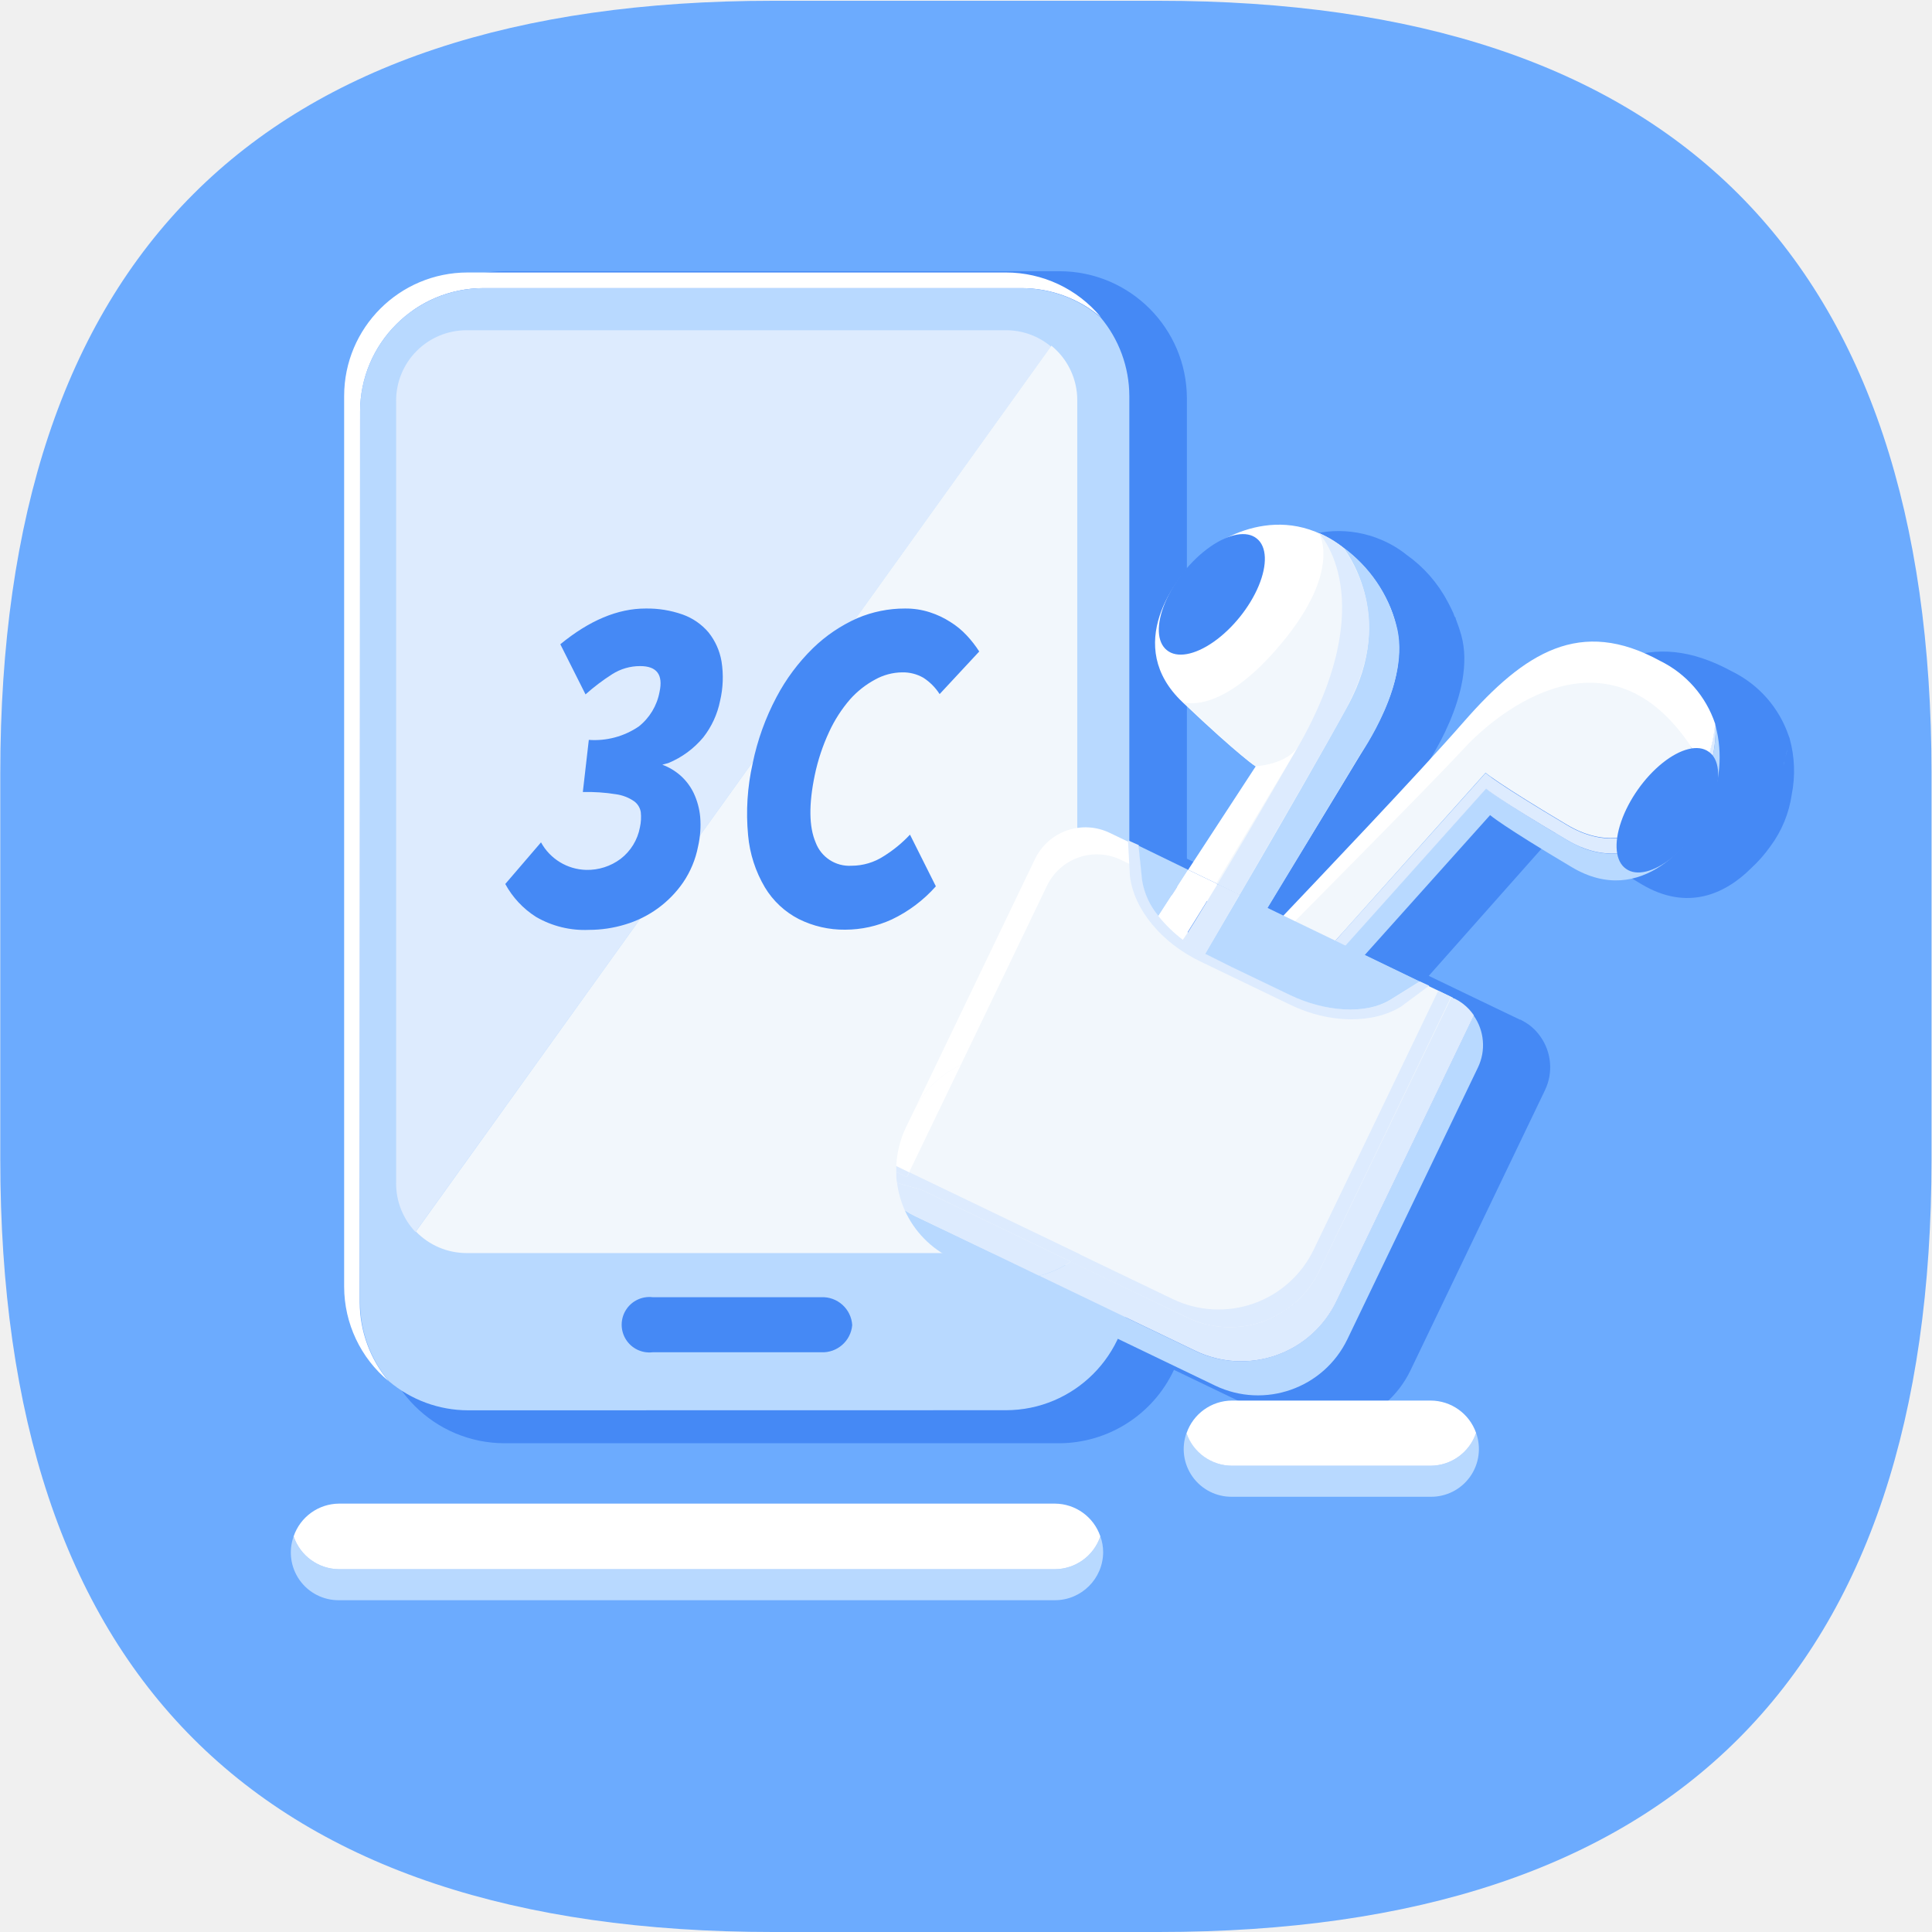
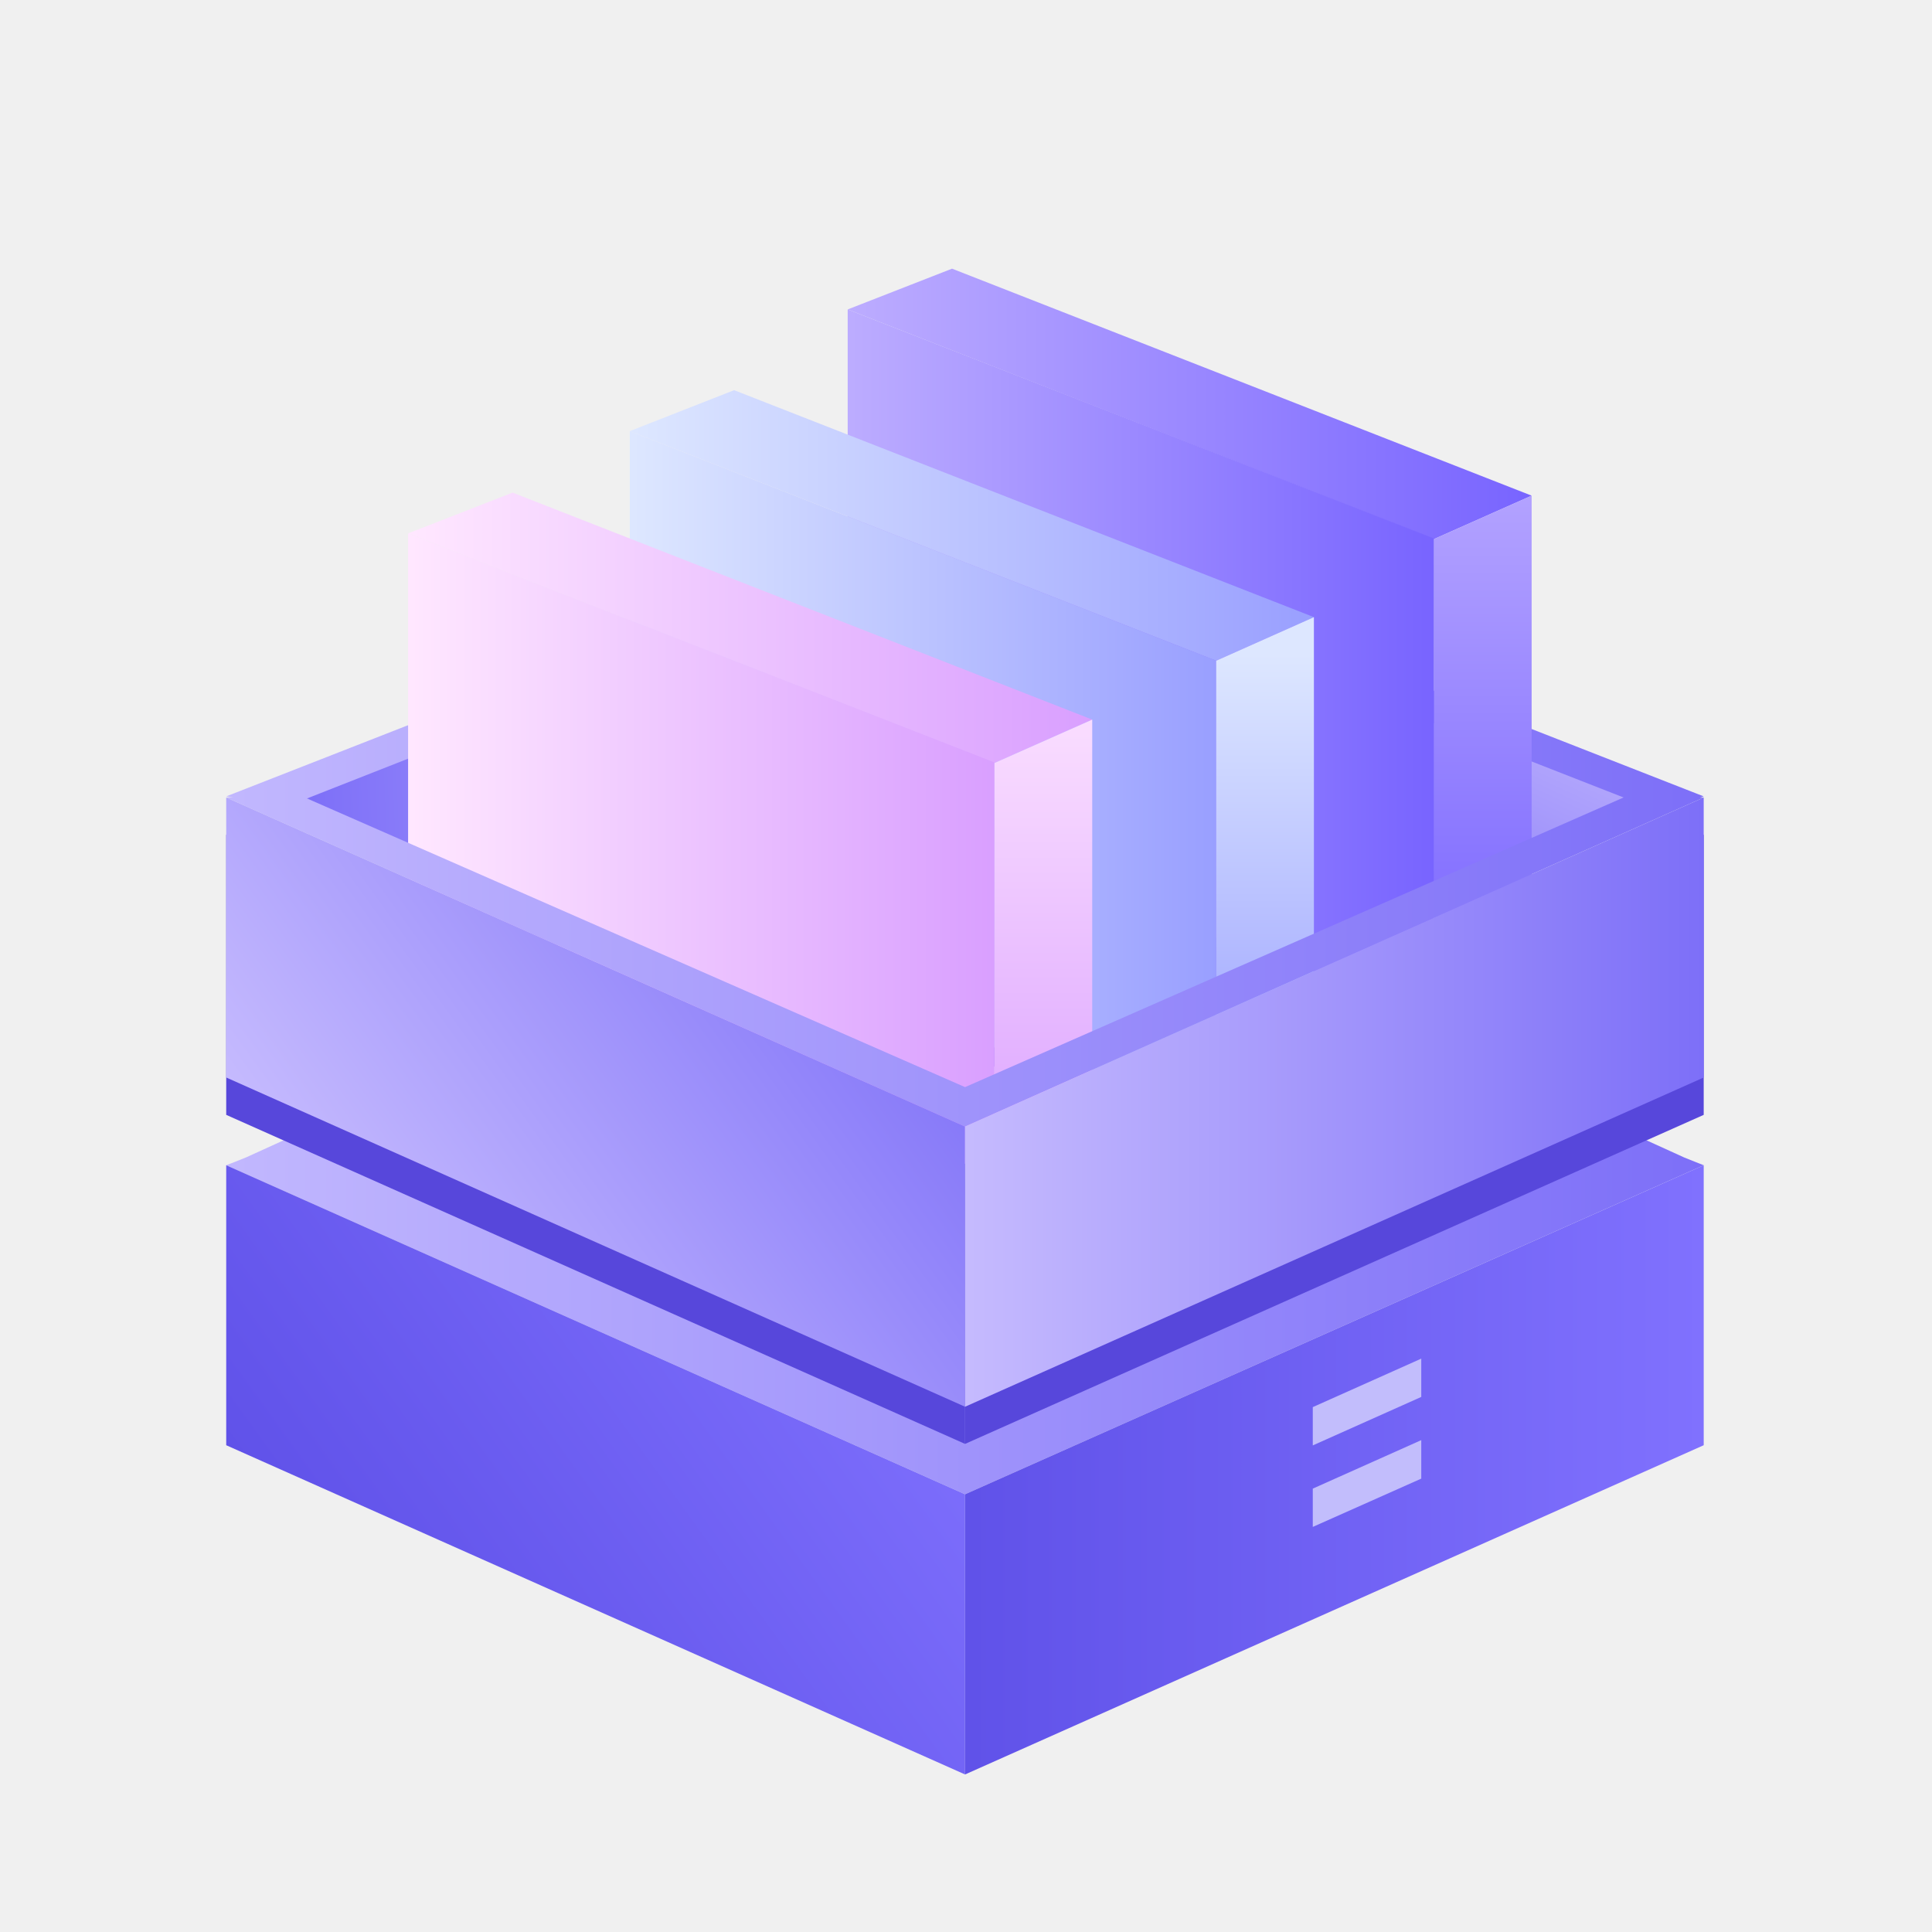
- <svg xmlns="http://www.w3.org/2000/svg" t="1757236647376" class="icon" viewBox="0 0 1024 1024" version="1.1" p-id="1618" width="200" height="200">
-   <path d="M0.154 0.41m409.559 0l204.472 0q409.559 0 409.559 409.559l0 204.472q0 409.559-409.559 409.559l-204.472 0q-409.559 0-409.559-409.559l0-204.472q0-409.559 409.559-409.559Z" fill="#6CABFE" p-id="1619" />
-   <path d="M948.59 391.59c0-0.41-0.307-0.87-0.461-1.331a59.232 59.232 0 0 0-30.051-34.352c-43.516-23.806-73.823-5.119-107.048 33.174-23.806 27.236-72.953 78.891-98.909 106.025l-8.396-4.044c0-0.307 39.727-65.12 51.195-83.96 0.922-1.229 28.106-40.137 19.556-70.547-0.717-2.611-1.587-5.119-2.457-7.372l-0.461-1.28c0-0.307 0-0.563-0.358-0.819s-0.563-1.382-0.87-2.048-0.768-1.689-1.177-2.509-0.973-1.894-1.433-2.816l-0.563-1.024a70.598 70.598 0 0 0-21.655-24.625 56.314 56.314 0 0 0-13.311-7.935 57.901 57.901 0 0 0-50.939 2.662A61.843 61.843 0 0 0 658.417 307.169a75.512 75.512 0 0 0-8.191 13.157c-9.164 16.792-12.696 38.755 7.833 58.055l0.87 0.819c11.826 11.109 20.222 18.737 26.109 23.857a154.148 154.148 0 0 0 12.133 10.239l0.512 0.358-35.836 57.236-32.765-15.768V211.179a67.577 67.577 0 0 0-67.424-67.424H267.493a67.424 67.424 0 0 0-67.424 67.424v486.351a67.475 67.475 0 0 0 67.424 67.424h293.705a67.424 67.424 0 0 0 61.024-38.908l53.191 25.597a54.113 54.113 0 0 0 72.185-25.341l71.263-148.465a28.106 28.106 0 0 0-2.355-28.362 27.492 27.492 0 0 0-5.99-6.246 41.57 41.57 0 0 0-4.659-2.816h-0.358l-1.229-0.614-6.86-3.276-12.696-6.092-27.44-13.208L825.517 440.276s6.348 5.734 44.591 28.413c24.215 14.437 44.335 5.119 57.953-8.447a73.362 73.362 0 0 0 10.239-11.621 60.461 60.461 0 0 0 11.365-27.543 64.045 64.045 0 0 0-1.075-29.488z m-3.481 14.232c0.256-0.768 0.512-1.433 0.717-2.253 0 0.819-0.461 1.485-0.717 2.253z m1.229-4.556c0.307-1.331 0.666-2.611 0.922-4.044-0.102 1.433-0.614 2.713-0.922 4.044z" fill="#4589F5" p-id="1620" />
-   <path d="M190.855 218.193a65.478 65.478 0 0 1 65.478-65.478h285.258a65.171 65.171 0 0 1 41.877 15.358 65.376 65.376 0 0 0-50.325-23.652H247.834A65.478 65.478 0 0 0 182.407 209.899v472.119a65.171 65.171 0 0 0 23.601 50.069 65.222 65.222 0 0 1-15.358-41.826z" fill="#FFFFFF" p-id="1621" />
-   <path d="M533.143 747.445a65.478 65.478 0 0 0 65.427-65.478V209.899a65.171 65.171 0 0 0-15.358-41.826 65.171 65.171 0 0 0-41.877-15.358H256.333a65.478 65.478 0 0 0-65.478 65.478v472.119a65.222 65.222 0 0 0 15.358 41.826 65.12 65.12 0 0 0 41.826 15.358z" fill="#B8D9FF" p-id="1622" />
-   <path d="M533.655 175.035H247.322a37.321 37.321 0 0 0-37.372 37.321v414.679a37.219 37.219 0 0 0 10.239 25.905l336.811-469.303a37.065 37.065 0 0 0-23.345-8.601z" fill="#DDEBFE" p-id="1623" />
-   <path d="M247.322 664.151h286.333a37.321 37.321 0 0 0 37.321-37.321v-414.679a37.219 37.219 0 0 0-13.72-28.925L220.445 652.735a37.372 37.372 0 0 0 26.877 11.416z" fill="#F2F7FC" p-id="1624" />
-   <path d="M451.692 702.343A15.768 15.768 0 0 1 435.208 716.728H345.924a14.693 14.693 0 1 1 0-29.181H435.208a15.768 15.768 0 0 1 16.485 14.795zM286.743 446.471a28.106 28.106 0 0 0 23.908 14.591 29.335 29.335 0 0 0 18.277-5.836 27.389 27.389 0 0 0 10.239-16.69 25.034 25.034 0 0 0 0.461-8.089 8.857 8.857 0 0 0-3.635-5.836 22.27 22.27 0 0 0-9.471-3.635 94.506 94.506 0 0 0-17.611-1.177l3.174-27.645a41.621 41.621 0 0 0 26.417-7.065 30.359 30.359 0 0 0 11.058-18.328c1.997-9.164-1.433-13.72-10.239-13.72a27.389 27.389 0 0 0-14.847 4.3 110.479 110.479 0 0 0-14.13 10.7L296.982 341.47q23.089-18.942 45.154-18.942a56.314 56.314 0 0 1 19.659 3.174 32.048 32.048 0 0 1 13.771 9.522 33.686 33.686 0 0 1 6.86 15.358 54.164 54.164 0 0 1-0.768 20.888 46.075 46.075 0 0 1-8.908 19.352A47.816 47.816 0 0 1 354.217 404.44l-3.174 0.87a30.973 30.973 0 0 1 9.676 5.785 29.642 29.642 0 0 1 6.963 9.266 37.987 37.987 0 0 1 3.43 12.594 51.604 51.604 0 0 1-1.126 15.717 51.195 51.195 0 0 1-7.884 18.993 57.031 57.031 0 0 1-30.717 22.321 65.837 65.837 0 0 1-19.198 2.867 51.195 51.195 0 0 1-28.055-6.86 47.56 47.56 0 0 1-16.331-17.457zM398.911 404.696a131.059 131.059 0 0 1 12.645-35.222 104.233 104.233 0 0 1 19.3-25.905 80.786 80.786 0 0 1 23.55-15.922 64.147 64.147 0 0 1 25.239-5.119 41.365 41.365 0 0 1 13.208 1.997 46.895 46.895 0 0 1 10.853 5.119 42.492 42.492 0 0 1 8.703 7.167 58.567 58.567 0 0 1 6.604 8.498l-20.99 22.577a28.823 28.823 0 0 0-8.601-8.652 21.553 21.553 0 0 0-11.263-2.867 30.154 30.154 0 0 0-14.283 3.788A48.686 48.686 0 0 0 450.566 370.651a73.055 73.055 0 0 0-11.109 17.253 105.308 105.308 0 0 0-7.628 22.987q-4.812 23.191 0.461 35.58a19.044 19.044 0 0 0 19.044 12.389 31.434 31.434 0 0 0 17.15-5.119 68.806 68.806 0 0 0 13.823-11.365l13.72 27.389a73.26 73.26 0 0 1-23.345 17.56 59.335 59.335 0 0 1-24.676 5.427 53.652 53.652 0 0 1-24.625-5.631 44.847 44.847 0 0 1-17.969-16.792 65.734 65.734 0 0 1-8.908-27.645 121.332 121.332 0 0 1 2.406-37.987z" fill="#4589F5" p-id="1625" />
-   <path d="M625.755 494.594l-18.942-44.232-0.205-0.102 18.993 44.232 0.154 0.102z" fill="#FFFFFF" p-id="1626" />
-   <path d="M770.483 529.048h-0.307 0.512a0.256 0.256 0 0 1-0.205 0zM768.947 528.331l1.229 0.563zM775.244 531.966z" fill="#B8D9FF" p-id="1627" />
-   <path d="M775.193 531.915a40.598 40.598 0 0 0-4.505-2.765 29.437 29.437 0 0 1 4.556 2.816zM781.131 538.109a26.161 26.161 0 0 0-5.836-6.092 25.597 25.597 0 0 1 5.785 6.246z" fill="#DDEBFE" p-id="1628" />
-   <path d="M625.755 494.594l0.256 0.154-13.464-31.434-0.41-0.205 13.464 31.382 0.154 0.102z" fill="#F8FBFF" p-id="1629" />
-   <path d="M712.684 501.249l-44.181-21.246-20.478-9.932-15.358 31.485-14.949-34.813-24.727-11.877a27.594 27.594 0 0 0-36.912 12.901l-78.021 161.059 145.496 69.932a58.26 58.26 0 0 0 77.867-27.236l61.434-127.27 7.423-15.358z" fill="#F2F7FC" p-id="1630" />
-   <path d="M909.375 384.934a70.137 70.137 0 0 1-5.939 29.386c-8.089 17.611-35.376 53.191-72.543 31.126s-43.311-27.645-43.311-27.645L707.616 506.829a17.56 17.56 0 0 1-25.034 1.126l-8.498-7.935a17.253 17.253 0 0 1-2.611-3.174 17.457 17.457 0 0 0 4.812 17.611l8.498 7.884a17.56 17.56 0 0 0 25.034-1.075l79.966-89.233s6.195 5.529 43.311 27.594 64.454-13.464 72.543-31.126a66.246 66.246 0 0 0 3.737-43.567z" fill="#B8D9FF" p-id="1631" />
-   <path d="M909.375 384.934l-0.461-1.331a70.956 70.956 0 0 1-5.683 22.679c-8.14 17.611-35.427 53.191-72.543 31.126s-43.311-27.645-43.311-27.645l-79.966 89.233a17.56 17.56 0 0 1-25.034 1.075l-8.498-7.884a18.072 18.072 0 0 0-2.355 5.119 17.253 17.253 0 0 0 2.611 3.174l8.498 7.935a17.56 17.56 0 0 0 25.034-1.126l79.966-89.233S793.572 423.382 830.893 445.395s64.454-13.515 72.543-31.126a70.137 70.137 0 0 0 5.939-29.335z" fill="#DDEBFE" p-id="1632" />
-   <path d="M877.787 381.76a60.564 60.564 0 0 1 25.597 24.42 69.267 69.267 0 0 0 5.683-22.577 57.441 57.441 0 0 0-29.181-33.328c-42.236-23.14-71.673-4.71-103.977 32.202-24.42 27.952-76.383 82.475-100.137 107.509a16.331 16.331 0 0 0-1.792 2.406l8.498 7.884a16.946 16.946 0 0 0 7.577 4.096c26.263-27.543 64.096-67.577 83.908-90.257 32.15-37.116 61.587-55.495 103.823-32.355z" fill="#FFFFFF" p-id="1633" />
-   <path d="M707.411 498.997L787.377 409.559s6.195 5.58 43.311 27.645 64.403-13.515 72.543-31.126a60.564 60.564 0 0 0-25.597-24.42c-42.236-23.14-71.673-4.761-103.926 32.15-19.812 22.679-57.645 62.714-83.908 90.257a17.457 17.457 0 0 0 17.611-5.068z" fill="#F2F7FC" p-id="1634" />
-   <path d="M861.839 460.502a18.993 37.987 35.2 1 0 43.793-62.081 18.993 37.987 35.2 1 0-43.793 62.081Z" fill="#4589F5" p-id="1635" />
-   <path d="M781.08 538.263l-72.85 151.486a55.956 55.956 0 0 1-74.745 26.212l-82.731-39.778a51.758 51.758 0 0 1-35.273-3.635l128.55 61.843a52.577 52.577 0 0 0 70.137-24.625L783.333 565.806a27.287 27.287 0 0 0-2.253-27.543z" fill="#B8D9FF" p-id="1636" />
-   <path d="M629.083 698.247a52.526 52.526 0 0 0 70.137-24.574l69.215-143.96c0-0.461 0.307-0.922 0.512-1.382l-6.655-3.225-65.99 137.202a55.956 55.956 0 0 1-74.745 26.212l-49.096-23.601a47.867 47.867 0 0 1-5.119 3.737z" fill="#DDEBFE" p-id="1637" />
-   <path d="M699.22 673.673a52.526 52.526 0 0 1-70.137 24.574l-61.434-29.591a52.731 52.731 0 0 1-16.792 7.526l82.731 39.778a55.956 55.956 0 0 0 74.745-26.212l72.85-151.486a25.597 25.597 0 0 0-5.785-6.246 29.437 29.437 0 0 0-4.556-2.816h-0.512l-1.229-0.563c0 0.461-0.307 0.922-0.512 1.382z" fill="#DDEBFE" p-id="1638" />
-   <path d="M554.953 469.406a29.335 29.335 0 0 1 39.471-13.515l124.813 60-5.734-14.181-125.274-60.256a29.693 29.693 0 0 0-39.676 13.874l-64.352 133.875a51.707 51.707 0 0 1 25.034-24.727z" fill="#FFFFFF" p-id="1639" />
-   <path d="M504.628 667.376zM485.174 644.646a46.741 46.741 0 0 1-5.631-3.174 51.912 51.912 0 0 0 25.085 25.597l10.597 5.119a51.758 51.758 0 0 0 35.273 3.635z" fill="#B8D9FF" p-id="1640" />
-   <path d="M480.669 623.861l-5.631-2.662c0 1.894 0 3.788 0.41 5.683 4.761 1.689 10.649 2.662 14.488 4.454l77.611 37.321a47.867 47.867 0 0 0 5.119-3.737l-90.615-43.567z" fill="#DDEBFE" p-id="1641" />
-   <path d="M567.546 668.656l-77.611-37.321c-3.84-1.792-9.727-2.765-14.488-4.454a52.884 52.884 0 0 0 4.096 14.591 46.741 46.741 0 0 0 5.631 3.174l65.581 31.536a52.731 52.731 0 0 0 16.792-7.526z" fill="#DDEBFE" p-id="1642" />
-   <path d="M481.846 621.352l27.389-56.878a51.707 51.707 0 0 0-25.034 24.727l-4.044 8.345a52.987 52.987 0 0 0-5.119 20.478z" fill="#FFFFFF" p-id="1643" />
-   <path d="M481.846 621.352l-6.809-3.276v3.123l5.631 2.662z" fill="#DDEBFE" p-id="1644" />
-   <path d="M678.383 496.283s79.352-79.864 97.629-99.676 76.792-66.963 120.666-0.307c0 0-46.075-23.396-59.591-8.959s-42.441 4.454-63.789 27.85S691.182 503.86 691.182 503.86s-4.812 1.229-12.799-7.577z" fill="#F2F7FC" p-id="1645" />
-   <path d="M752.616 520.191l-15.358 9.573c-13.362 8.294-35.12 6.399-53.345-2.355l-42.082-20.478c-18.174-8.754-34.505-25.034-36.348-40.649l-1.894-18.328-5.734-2.56 1.024 18.891c2.099 17.713 16.69 35.376 37.321 45.307l47.765 22.987c20.478 9.932 43.618 10.239 58.721 0.87l14.795-11.007z" fill="#DDEBFE" p-id="1646" />
-   <path d="M758.247 776.882h-105.257a25.597 25.597 0 0 1-24.113-17.406 25.29 25.29 0 0 0 24.113 33.84h105.257a25.29 25.29 0 0 0 24.113-33.84 25.597 25.597 0 0 1-24.113 17.406zM559.099 831.712H179.745a25.597 25.597 0 0 1-24.113-17.406 25.29 25.29 0 0 0 24.113 33.84h379.354a25.597 25.597 0 0 0 25.597-25.597 24.471 24.471 0 0 0-1.485-8.242 25.597 25.597 0 0 1-24.113 17.406z" fill="#B8D9FF" p-id="1647" />
-   <path d="M652.991 776.882h105.257a25.597 25.597 0 0 0 24.113-17.406 25.597 25.597 0 0 0-24.113-17.15h-105.257a25.597 25.597 0 0 0-24.113 17.355 25.597 25.597 0 0 0 24.113 17.201zM559.099 796.951H179.745a25.597 25.597 0 0 0-24.113 17.355 25.597 25.597 0 0 0 24.113 17.406h379.354a25.597 25.597 0 0 0 24.113-17.406 25.597 25.597 0 0 0-24.113-17.355z" fill="#FFFFFF" p-id="1648" />
-   <path d="M671.216 480.925c-8.908 15-15.819 26.877-18.533 31.536l31.075 14.949c18.225 8.754 39.983 10.649 53.345 2.355l15.358-9.573zM603.434 448.211l1.894 18.328a38.959 38.959 0 0 0 8.703 18.942l15.717-24.471z" fill="#B8D9FF" p-id="1649" />
-   <path d="M717.087 405.924c26.621-40.956 36.246-74.54 2.406-108.789s-70.291-13.925-82.577-3.379c-14.744 12.645-41.417 48.686-10.239 78.328s38.908 34.045 38.908 34.045l-35.836 54.881 41.365 19.915c13.618-22.833 31.587-52.782 45.973-75.001z" fill="#FFFFFF" p-id="1650" />
-   <path d="M618.475 344.616a18.993 37.987 38.84 1 0 47.646-59.176 18.993 37.987 38.84 1 0-47.646 59.176Z" fill="#4589F5" p-id="1651" />
-   <path d="M699.015 282.493S711.66 302.05 679.202 341.009s-52.27 31.075-52.27 31.075 31.946 30.051 38.447 34.045c0 0 15.358-0.614 22.321-9.778l-42.953 71.673 26.775 13.362s41.365-67.782 50.632-83.294c6.86-11.519 18.635-31.126 19.3-52.27 0.922-23.294-15.819-50.888-42.441-63.328z" fill="#F2F7FC" p-id="1652" />
-   <path d="M711.916 290.173s29.027 35.376 2.509 83.704-75.717 131.622-75.717 131.622l14.181 7.065 68.089-112.629s27.543-38.652 19.096-68.652a73.772 73.772 0 0 0-28.157-41.109z" fill="#B8D9FF" p-id="1653" />
-   <path d="M629.748 461.01l-15.819 24.471a74.489 74.489 0 0 0 13.004 12.645c2.457-3.891 8.294-13.055 18.328-29.642z" fill="#FFFFFF" p-id="1654" />
-   <path d="M711.916 290.173a55.649 55.649 0 0 0-12.901-7.679s34.198 34.761-11.314 113.857c-18.737 32.509-32.56 55.854-42.338 72.134l11.724 5.631c19.915-34.403 49.249-85.239 55.751-97.27 10.034-19.147 23.498-50.427-0.922-86.673z" fill="#DDEBFE" p-id="1655" />
-   <path d="M627.035 498.126a82.936 82.936 0 0 0 11.724 7.526c2.15-3.635 9.266-15.87 18.328-31.536l-11.724-5.631c-10.034 16.587-15.614 25.751-18.328 29.642z" fill="#DDEBFE" p-id="1656" />
+ <svg xmlns="http://www.w3.org/2000/svg" xml:space="preserve" style="enable-background:new 0 0 1024 1024;" viewBox="0 0 1024 1024" y="0px" x="0px" id="图层_1" version="1.1">
+   <style type="text/css">
+ 	.st0{fill:url(#SVGID_1_);}
+ 	.st1{fill:url(#SVGID_2_);}
+ 	.st2{fill:url(#SVGID_3_);}
+ 	.st3{fill:url(#SVGID_4_);}
+ 	.st4{fill:url(#SVGID_5_);}
+ 	.st5{fill:url(#SVGID_6_);}
+ 	.st6{fill:url(#SVGID_7_);}
+ 	.st7{fill:url(#SVGID_8_);}
+ 	.st8{fill:url(#SVGID_9_);}
+ 	.st9{fill:url(#SVGID_10_);}
+ 	.st10{fill:url(#SVGID_11_);}
+ 	.st11{fill:url(#SVGID_12_);}
+ 	.st12{fill:url(#SVGID_13_);}
+ 	.st13{fill:url(#SVGID_14_);}
+ 	.st14{fill:url(#SVGID_15_);}
+ 	.st15{fill:#C2BDFC;}
+ 	.st16{fill:#5747DB;}
+ 	.st17{fill:url(#SVGID_16_);}
+ 	.st18{fill:url(#SVGID_17_);}
+ 	.st19{fill:url(#SVGID_18_);}
+ </style>
+   <g>
+     <g>
+       <linearGradient y2="349.521" x2="903.049" y1="349.521" x1="119.922" gradientUnits="userSpaceOnUse" id="SVGID_1_">
+         <stop style="stop-color:#C1B7FE" offset="5.154639e-03" />
+         <stop style="stop-color:#7D6FF8" offset="1" />
+       </linearGradient>
+       <polygon points="511.5,268.8 119.9,422.1 154.3,426.5 519,289.8 876.2,430.3 903,422.1" class="st0" />
+       <linearGradient y2="484.554" x2="637.634" y1="290.96" x1="726.625" gradientUnits="userSpaceOnUse" id="SVGID_2_">
+         <stop style="stop-color:#C5BAFE" offset="5.154639e-03" />
+         <stop style="stop-color:#7D6FF8" offset="1" />
+       </linearGradient>
+       <polygon points="880,430.3 554.1,575.5 511.5,559.4 511.5,286" class="st1" />
+       <linearGradient y2="426.889" x2="504.877" y1="441.657" x1="161.534" gradientUnits="userSpaceOnUse" id="SVGID_3_">
+         <stop style="stop-color:#7D6FF8" offset="0" />
+         <stop style="stop-color:#C5BAFE" offset="0.995" />
+       </linearGradient>
+       <polygon points="511.5,286 511.5,559.4 488.4,568.2 154.3,426.5" class="st2" />
+     </g>
+     <g>
+       <g>
+         <linearGradient y2="214.053" x2="811.809" y1="214.053" x1="449.267" gradientUnits="userSpaceOnUse" id="SVGID_4_">
+           <stop style="stop-color:#BCACFF" offset="5.154639e-03" />
+           <stop style="stop-color:#7864FF" offset="1" />
+         </linearGradient>
+         <polygon points="760.1,285.7 811.8,262.7 504.6,142.4 449.3,164" class="st3" />
+         <linearGradient y2="354.865" x2="760.058" y1="354.865" x1="449.267" gradientUnits="userSpaceOnUse" id="SVGID_5_">
+           <stop style="stop-color:#BCACFF" offset="5.154639e-03" />
+           <stop style="stop-color:#7864FF" offset="1" />
+         </linearGradient>
+         <polygon points="449.3,164 449.3,414.3 760.1,545.7 760.1,285.4" class="st4" />
+         <linearGradient y2="216.981" x2="785.933" y1="532.784" x1="785.933" gradientUnits="userSpaceOnUse" id="SVGID_6_">
+           <stop style="stop-color:#7864FF" offset="0" />
+           <stop style="stop-color:#BCACFF" offset="0.995" />
+         </linearGradient>
+         <polygon points="760.1,285.7 760.1,546.8 811.8,513.7 811.8,262.7" class="st5" />
+       </g>
+       <g>
+         <linearGradient y2="278.485" x2="696.359" y1="278.485" x1="333.817" gradientUnits="userSpaceOnUse" id="SVGID_7_">
+           <stop style="stop-color:#DDE7FF" offset="5.154639e-03" />
+           <stop style="stop-color:#999FFF" offset="1" />
+         </linearGradient>
+         <polygon points="644.6,350.2 696.4,327.1 389.1,206.8 333.8,228.5" class="st6" />
+         <linearGradient y2="414.823" x2="644.608" y1="414.823" x1="333.817" gradientUnits="userSpaceOnUse" id="SVGID_8_">
+           <stop style="stop-color:#DDE7FF" offset="5.154639e-03" />
+           <stop style="stop-color:#999FFF" offset="1" />
+         </linearGradient>
+         <polygon points="333.8,228.5 333.8,479.5 644.6,601.2 644.6,350.2" class="st7" />
+         <linearGradient y2="597.947" x2="670.484" y1="345.233" x1="670.484" gradientUnits="userSpaceOnUse" id="SVGID_9_">
+           <stop style="stop-color:#DDE7FF" offset="5.154639e-03" />
+           <stop style="stop-color:#999FFF" offset="1" />
+         </linearGradient>
+         <polygon points="644.6,350.2 644.6,601.2 696.4,578.1 696.4,327.1" class="st8" />
+       </g>
+       <g>
+         <linearGradient y2="332.758" x2="578.888" y1="332.758" x1="216.345" gradientUnits="userSpaceOnUse" id="SVGID_10_">
+           <stop style="stop-color:#FFE7FF" offset="5.154639e-03" />
+           <stop style="stop-color:#D99FFF" offset="1" />
+         </linearGradient>
+         <polygon points="527.1,404.4 578.9,381.4 271.7,261.1 216.3,282.7" class="st9" />
+         <linearGradient y2="468.526" x2="527.136" y1="468.526" x1="216.345" gradientUnits="userSpaceOnUse" id="SVGID_11_">
+           <stop style="stop-color:#FFE7FF" offset="5.154639e-03" />
+           <stop style="stop-color:#D99FFF" offset="1" />
+         </linearGradient>
+         <polygon points="216.3,282.7 216.3,533 527.1,654.3 527.1,404.1" class="st10" />
+         <linearGradient y2="337.31" x2="553.012" y1="641.898" x1="553.012" gradientUnits="userSpaceOnUse" id="SVGID_12_">
+           <stop style="stop-color:#D99FFF" offset="0" />
+           <stop style="stop-color:#FFE7FF" offset="0.995" />
+         </linearGradient>
+         <polygon points="527.1,404.4 527.1,655.5 578.9,632.4 578.9,381.4" class="st11" />
+       </g>
+     </g>
+     <g>
+       <linearGradient y2="663.097" x2="903.049" y1="663.097" x1="119.922" gradientUnits="userSpaceOnUse" id="SVGID_13_">
+         <stop style="stop-color:#C1B7FE" offset="5.154639e-03" />
+         <stop style="stop-color:#7D6FF8" offset="1" />
+       </linearGradient>
+       <polygon points="903,617.6 511.5,792 119.9,617.6 124.8,615.7 130.3,613.5 289.9,540.9 290,540.9 295.4,538.7     295.5,538.7 307,534.3 307.1,534.2 469.5,606.6 469.6,606.6 511.5,625.3 554,606.4 554.1,606.4 715.9,534.2 716,534.3     727.4,538.7 727.5,538.7 732.9,540.9 733.1,540.9 892.7,613.5 898.2,615.7" class="st12" />
+       <linearGradient y2="660.407" x2="479.954" y1="868.449" x1="191.896" gradientUnits="userSpaceOnUse" id="SVGID_14_">
+         <stop style="stop-color:#6052E9" offset="5.154639e-03" />
+         <stop style="stop-color:#8071FE" offset="1" />
+       </linearGradient>
+       <polygon points="119.9,617.6 119.9,766 511.5,940.5 511.5,792" class="st13" />
+       <linearGradient y2="779.032" x2="903.049" y1="779.032" x1="511.486" gradientUnits="userSpaceOnUse" id="SVGID_15_">
+         <stop style="stop-color:#6052E9" offset="5.154639e-03" />
+         <stop style="stop-color:#8071FE" offset="1" />
+       </linearGradient>
+       <polygon points="903,617.6 903,766 511.5,940.5 511.5,792" class="st14" />
+       <polygon points="753.3,720.1 753.3,740.4 695.8,766.1 695.8,745.8" class="st15" />
+       <polygon points="753.3,763.3 753.3,783.7 695.8,809.3 695.8,789" class="st15" />
+       <g>
+         <polygon points="119.9,442.4 119.9,590.9 511.5,765.3 511.5,616.9" class="st16" />
+         <polygon points="903,442.4 903,590.9 511.5,765.3 511.5,616.9" class="st16" />
+       </g>
+       <linearGradient y2="508.329" x2="903.049" y1="508.329" x1="119.922" gradientUnits="userSpaceOnUse" id="SVGID_16_">
+         <stop style="stop-color:#C1B7FE" offset="5.154639e-03" />
+         <stop style="stop-color:#7D6FF8" offset="1" />
+       </linearGradient>
+       <polygon points="903,422.7 727.5,500.9 727.4,500.9 511.5,597.1 295.5,500.9 295.4,500.9 119.9,422.7 154.3,419.5     511.5,576.2 862.3,421.9" class="st17" />
+       <linearGradient y2="465.522" x2="479.954" y1="673.564" x1="191.896" gradientUnits="userSpaceOnUse" id="SVGID_17_">
+         <stop style="stop-color:#C5BAFE" offset="5.154639e-03" />
+         <stop style="stop-color:#7D6FF8" offset="1" />
+       </linearGradient>
+       <polygon points="119.9,422.7 119.9,571.1 511.5,745.6 511.5,597.1" class="st18" />
+       <linearGradient y2="584.148" x2="903.049" y1="584.148" x1="511.486" gradientUnits="userSpaceOnUse" id="SVGID_18_">
+         <stop style="stop-color:#C5BAFE" offset="5.154639e-03" />
+         <stop style="stop-color:#7D6FF8" offset="1" />
+       </linearGradient>
+       <polygon points="903,422.7 903,571.1 511.5,745.6 511.5,597.1" class="st19" />
+     </g>
+   </g>
</svg>
